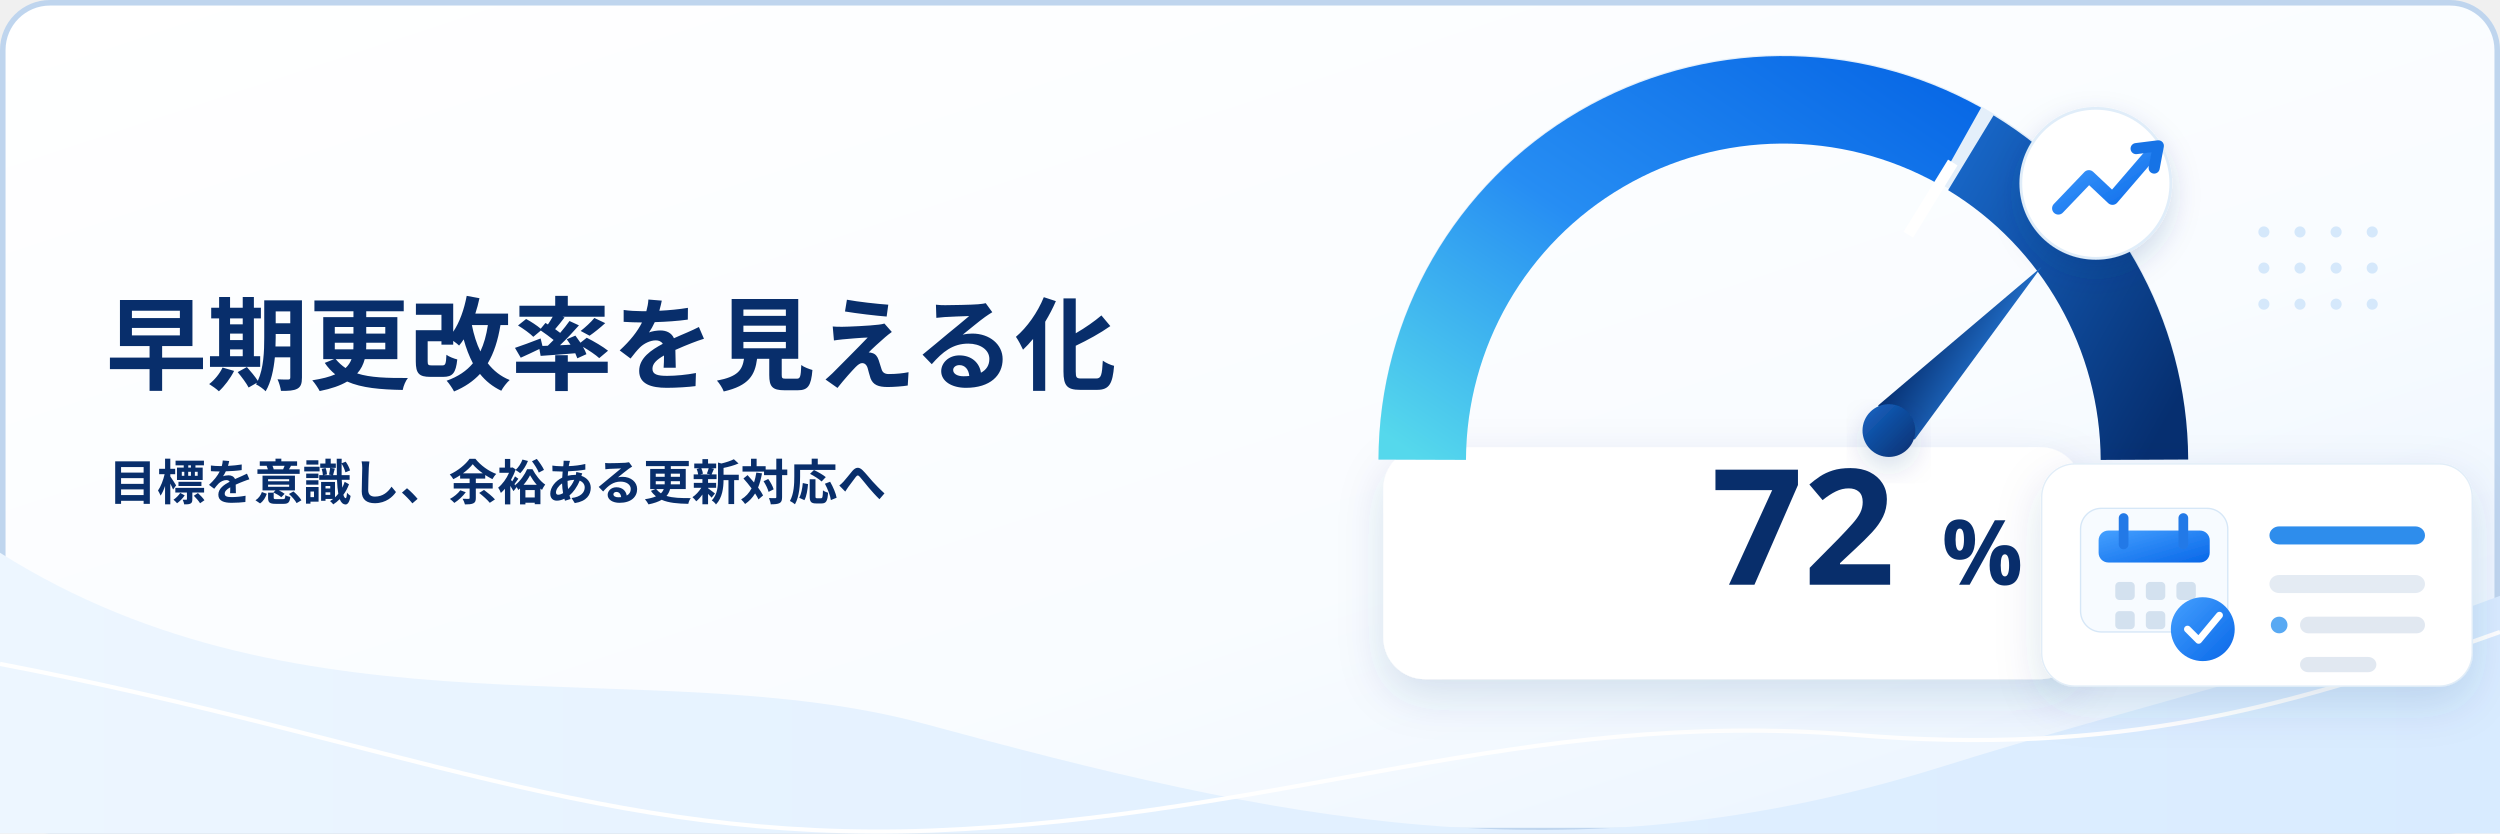
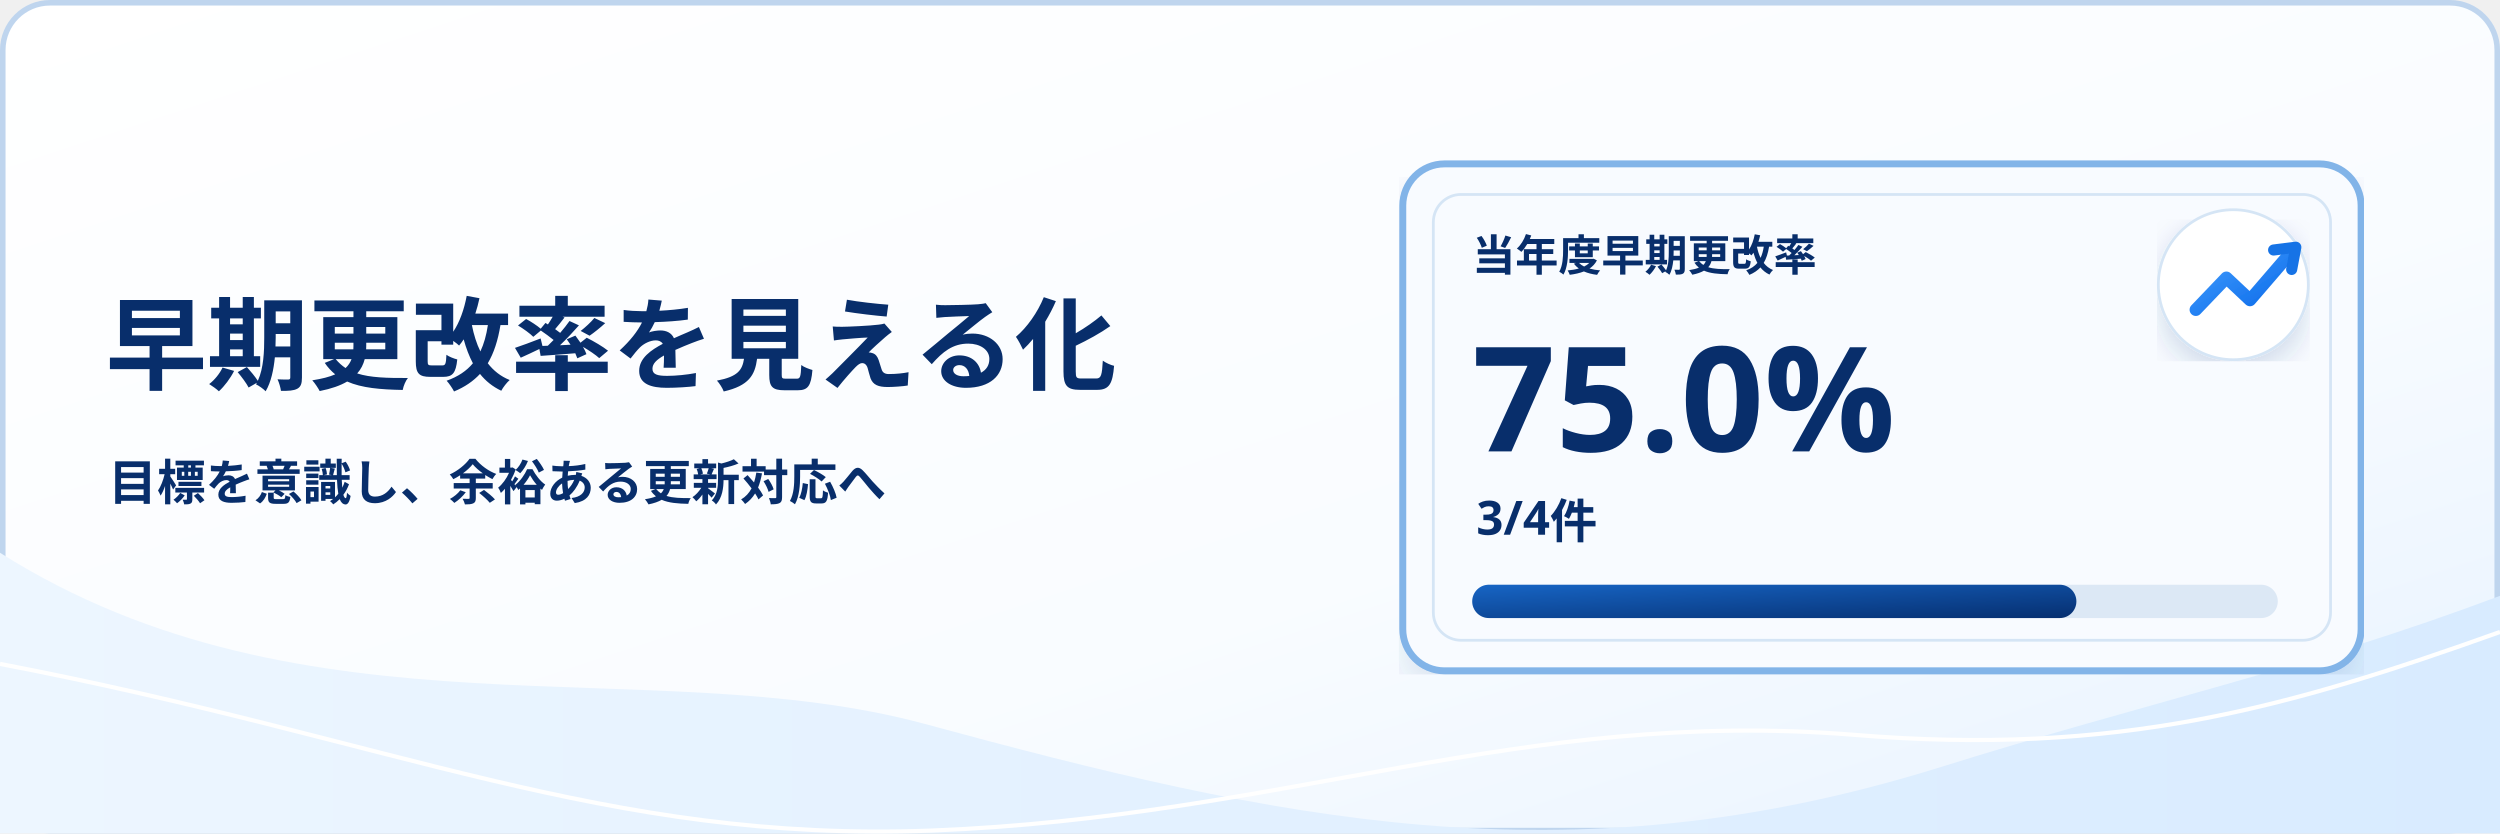
- <svg xmlns="http://www.w3.org/2000/svg" width="1800" height="600" viewBox="0 0 1800 600" role="img" aria-labelledby="title desc">
-   <defs>
+ <svg xmlns="http://www.w3.org/2000/svg" width="1800" height="600" viewBox="0 0 1800 600" role="img" aria-labelledby="title desc" version="1.1" id="svg32">
+   <defs id="defs14">
    <linearGradient id="bg" x1="0" y1="0" x2="1" y2="1">
-       <stop offset="0" stop-color="#ffffff" />
-       <stop offset=".62" stop-color="#f9fcff" />
-       <stop offset="1" stop-color="#e6f2ff" />
+       <stop offset="0" stop-color="#ffffff" id="stop1" />
+       <stop offset=".62" stop-color="#f9fcff" id="stop2" />
+       <stop offset="1" stop-color="#e6f2ff" id="stop3" />
    </linearGradient>
    <linearGradient id="wave" x1="0" y1="0" x2="1" y2="0">
-       <stop offset="0" stop-color="#edf6ff" />
-       <stop offset="1" stop-color="#d8ebff" />
+       <stop offset="0" stop-color="#edf6ff" id="stop4" />
+       <stop offset="1" stop-color="#d8ebff" id="stop5" />
    </linearGradient>
    <linearGradient id="gauge" x1="0" y1="1" x2="1" y2="0">
-       <stop offset="0" stop-color="#55d8ec" />
-       <stop offset=".48" stop-color="#268df3" />
-       <stop offset="1" stop-color="#0969e6" />
+       <stop offset="0" stop-color="#55d8ec" id="stop6" />
+       <stop offset=".48" stop-color="#268df3" id="stop7" />
+       <stop offset="1" stop-color="#0969e6" id="stop8" />
    </linearGradient>
    <linearGradient id="navyGauge" x1="0" y1="0" x2="1" y2="1">
-       <stop offset="0" stop-color="#1765c5" />
-       <stop offset="1" stop-color="#062f70" />
+       <stop offset="0" stop-color="#1765c5" id="stop9" />
+       <stop offset="1" stop-color="#062f70" id="stop10" />
    </linearGradient>
    <linearGradient id="blue" x1="0" y1="0" x2="1" y2="1">
-       <stop offset="0" stop-color="#45a0ff" />
-       <stop offset="1" stop-color="#0867e8" />
+       <stop offset="0" stop-color="#45a0ff" id="stop11" />
+       <stop offset="1" stop-color="#0867e8" id="stop12" />
    </linearGradient>
    <linearGradient id="needle" x1="0" y1="1" x2="1" y2="0">
-       <stop offset="0" stop-color="#062f70" />
-       <stop offset="1" stop-color="#287fe0" />
+       <stop offset="0" stop-color="#062f70" id="stop13" />
+       <stop offset="1" stop-color="#287fe0" id="stop14" />
    </linearGradient>
-     <filter id="shadow" x="-25%" y="-25%" width="150%" height="170%">
+     <filter id="shadow" x="-0.004" y="-0.007" width="1.007" height="1.014">
      <feDropShadow dx="0" dy="12" stdDeviation="16" flood-color="#16467d" flood-opacity=".14" />
    </filter>
-     <filter id="soft" x="-30%" y="-30%" width="160%" height="180%">
+     <filter id="soft" x="-0.009" y="-0.009" width="1.019" height="1.019">
      <feDropShadow dx="0" dy="8" stdDeviation="10" flood-color="#16467d" flood-opacity=".17" />
    </filter>
-     <style>
+     <style id="style14">
      text{font-family:"Noto Sans JP","Yu Gothic","Meiryo",sans-serif}.navy{fill:#082e6b}.heading{font-weight:800}.body{font-weight:700}
    </style>
  </defs>
-   <rect x="2" y="2" width="1796" height="596" rx="34" fill="url(#bg)" stroke="#bfd5ee" stroke-width="4" />
-   <path d="M0 398C220 537 468 468 665 521c254 69 462 115 730 32 150-47 264-71 405-124v171H0z" fill="url(#wave)" />
-   <path d="M0 478c282 54 436 129 671 120 254-10 424-88 663-69 191 16 315-20 466-74" fill="none" stroke="#fff" stroke-width="3" />
-   <g fill="#d5e8fb">
-     <circle cx="1630" cy="167" r="4" />
-     <circle cx="1656" cy="167" r="4" />
-     <circle cx="1682" cy="167" r="4" />
-     <circle cx="1708" cy="167" r="4" />
-     <circle cx="1630" cy="193" r="4" />
-     <circle cx="1656" cy="193" r="4" />
-     <circle cx="1682" cy="193" r="4" />
-     <circle cx="1708" cy="193" r="4" />
-     <circle cx="1630" cy="219" r="4" />
-     <circle cx="1656" cy="219" r="4" />
-     <circle cx="1682" cy="219" r="4" />
-     <circle cx="1708" cy="219" r="4" />
+   <rect x="2" y="2" width="1796" height="596" rx="34" fill="url(#bg)" stroke="#bfd5ee" stroke-width="4" id="rect14" />
+   <path d="M0 398C220 537 468 468 665 521c254 69 462 115 730 32 150-47 264-71 405-124v171H0z" fill="url(#wave)" id="path14" />
+   <path d="M0 478c282 54 436 129 671 120 254-10 424-88 663-69 191 16 315-20 466-74" fill="none" stroke="#fff" stroke-width="3" id="path15" />
+   <text x="76" y="275" class="navy heading" font-size="73" id="text26">早期更改率を見える化</text>
+   <text x="78" y="360" class="navy body" font-size="35" id="text27">目標を意識し、余裕ある更新対応へ</text>
+   <g filter="url(#shadow)" id="g27">
+     <rect x="1010" y="118" width="690" height="365" rx="30" fill="#f8fbff" stroke="#82b4e8" stroke-width="5" id="rect27" />
  </g>
-   <text x="76" y="275" class="navy heading" font-size="73">早期更改率を見える化</text>
-   <text x="78" y="360" class="navy body" font-size="35">目標を意識し、余裕ある更新対応へ</text>
-   <g filter="url(#shadow)">
-     <rect x="996" y="322" width="503" height="167" rx="30" fill="#ffffff" />
-   </g>
-   <path d="M1024 331A260 260 0 0 1 1544 331" fill="none" stroke="#e4effa" stroke-width="63" />
-   <path d="M1024 331A260 260 0 0 1 1411 105" fill="none" stroke="url(#gauge)" stroke-width="63" />
-   <path d="M1419 110A260 260 0 0 1 1544 331" fill="none" stroke="url(#navyGauge)" stroke-width="63" />
-   <path d="M1406 117l-32 52" stroke="#fff" stroke-width="8" />
-   <g transform="translate(1360 310) rotate(43)">
-     <path d="M0 0L-18-8 0-161 18-8z" fill="url(#needle)" />
-   </g>
-   <circle cx="1360" cy="310" r="19" fill="url(#navyGauge)" filter="url(#soft)" />
-   <text x="1232" y="421" class="navy heading" font-size="116">72</text>
-   <text x="1398" y="421" class="navy heading" font-size="65">%</text>
-   <g transform="translate(1455 78)" filter="url(#soft)">
-     <circle cx="54" cy="54" r="54" fill="#fff" stroke="#e0edf9" stroke-width="2" />
-     <path d="M27 72l22-23 17 16 31-36" fill="none" stroke="url(#blue)" stroke-width="9" stroke-linecap="round" stroke-linejoin="round" />
-     <path d="M83 29l16-2-3 16" fill="none" stroke="#1673e6" stroke-width="8" stroke-linecap="round" stroke-linejoin="round" />
-   </g>
-   <g transform="translate(1470 334)" filter="url(#shadow)">
-     <rect width="310" height="160" rx="24" fill="#fff" stroke="#e1edf8" />
-     <g transform="translate(28 32)">
-       <rect width="106" height="89" rx="15" fill="#f7fbff" stroke="#d6e7f7" />
-       <rect x="13" y="16" width="80" height="23" rx="7" fill="url(#blue)" />
-       <path d="M31 7v19M74 7v19" stroke="#2279e7" stroke-width="7" stroke-linecap="round" />
-       <g fill="#d3e1ef">
-         <rect x="25" y="53" width="14" height="13" rx="3" />
-         <rect x="47" y="53" width="14" height="13" rx="3" />
-         <rect x="69" y="53" width="14" height="13" rx="3" />
-         <rect x="25" y="74" width="14" height="13" rx="3" />
-         <rect x="47" y="74" width="14" height="13" rx="3" />
-       </g>
-       <circle cx="88" cy="87" r="23" fill="url(#blue)" />
-       <path d="M77 87l8 8 15-18" fill="none" stroke="#fff" stroke-width="5" stroke-linecap="round" stroke-linejoin="round" />
-     </g>
-     <g transform="translate(164 45)">
-       <rect width="112" height="13" rx="7" fill="#2f8dec" />
-       <rect y="35" width="112" height="13" rx="7" fill="#e4ebf3" />
-       <circle cx="7" cy="71" r="6" fill="#58a9f3" />
-       <rect x="22" y="65" width="90" height="12" rx="6" fill="#e1e8f1" />
-       <rect x="22" y="94" width="55" height="11" rx="6" fill="#e1e8f1" />
-     </g>
+   <rect x="1032" y="140" width="646" height="321" rx="20" fill="none" stroke="#d5e5f5" stroke-width="2" id="rect28" />
+   <text x="1060" y="195" class="navy body" font-size="31" id="text28">当年度早期更改率</text>
+   <text x="1060" y="325" class="navy heading" font-size="105" id="text29">75.0%</text>
+   <text x="1063" y="385" class="navy heading" font-size="34" id="text30">3/4件</text>
+   <rect x="1060" y="421" width="580" height="24" rx="12" fill="#dce8f5" id="rect30" />
+   <rect x="1060" y="421" width="435" height="24" rx="12" fill="url(#navyGauge)" id="rect31" />
+   <g transform="translate(1554 151)" filter="url(#soft)" id="g32">
+     <circle cx="54" cy="54" r="54" fill="#fff" stroke="#d5e5f5" stroke-width="2" id="circle31" />
+     <path d="M27 72l22-23 17 16 31-36" fill="none" stroke="url(#blue)" stroke-width="9" stroke-linecap="round" stroke-linejoin="round" id="path31" />
+     <path d="M83 29l16-2-3 16" fill="none" stroke="#1673e6" stroke-width="8" stroke-linecap="round" stroke-linejoin="round" id="path32" />
  </g>
</svg>
